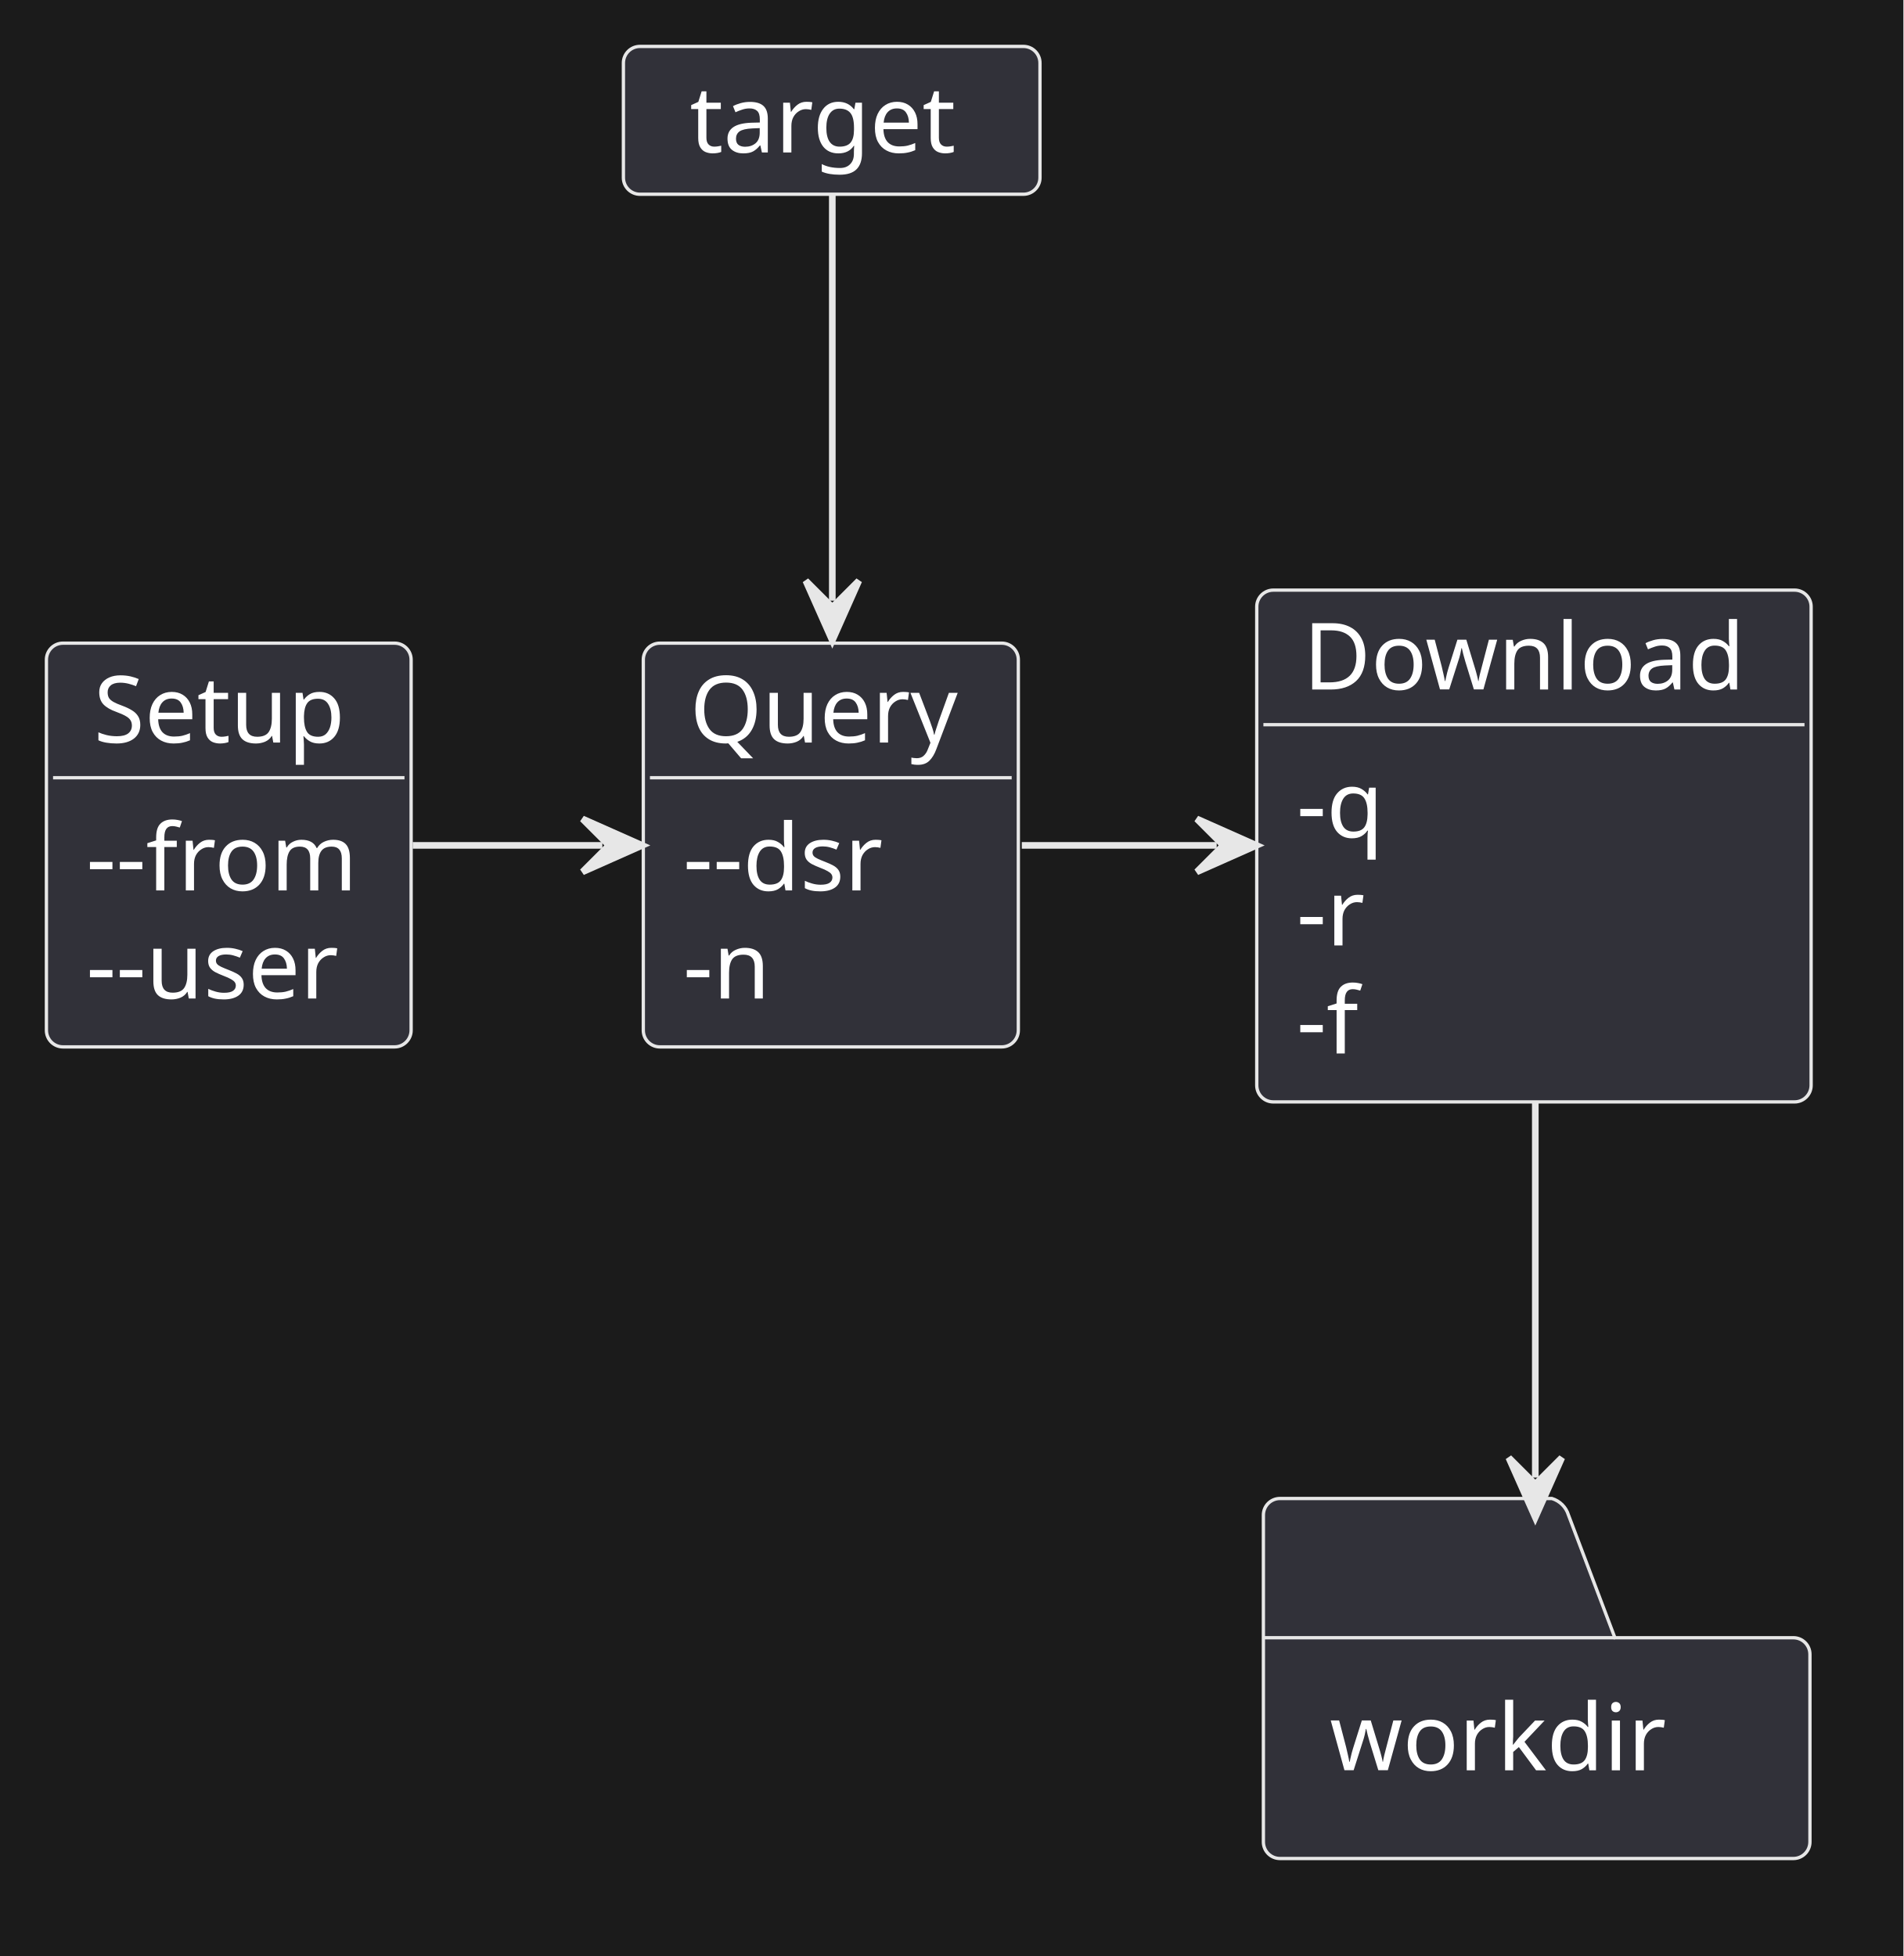
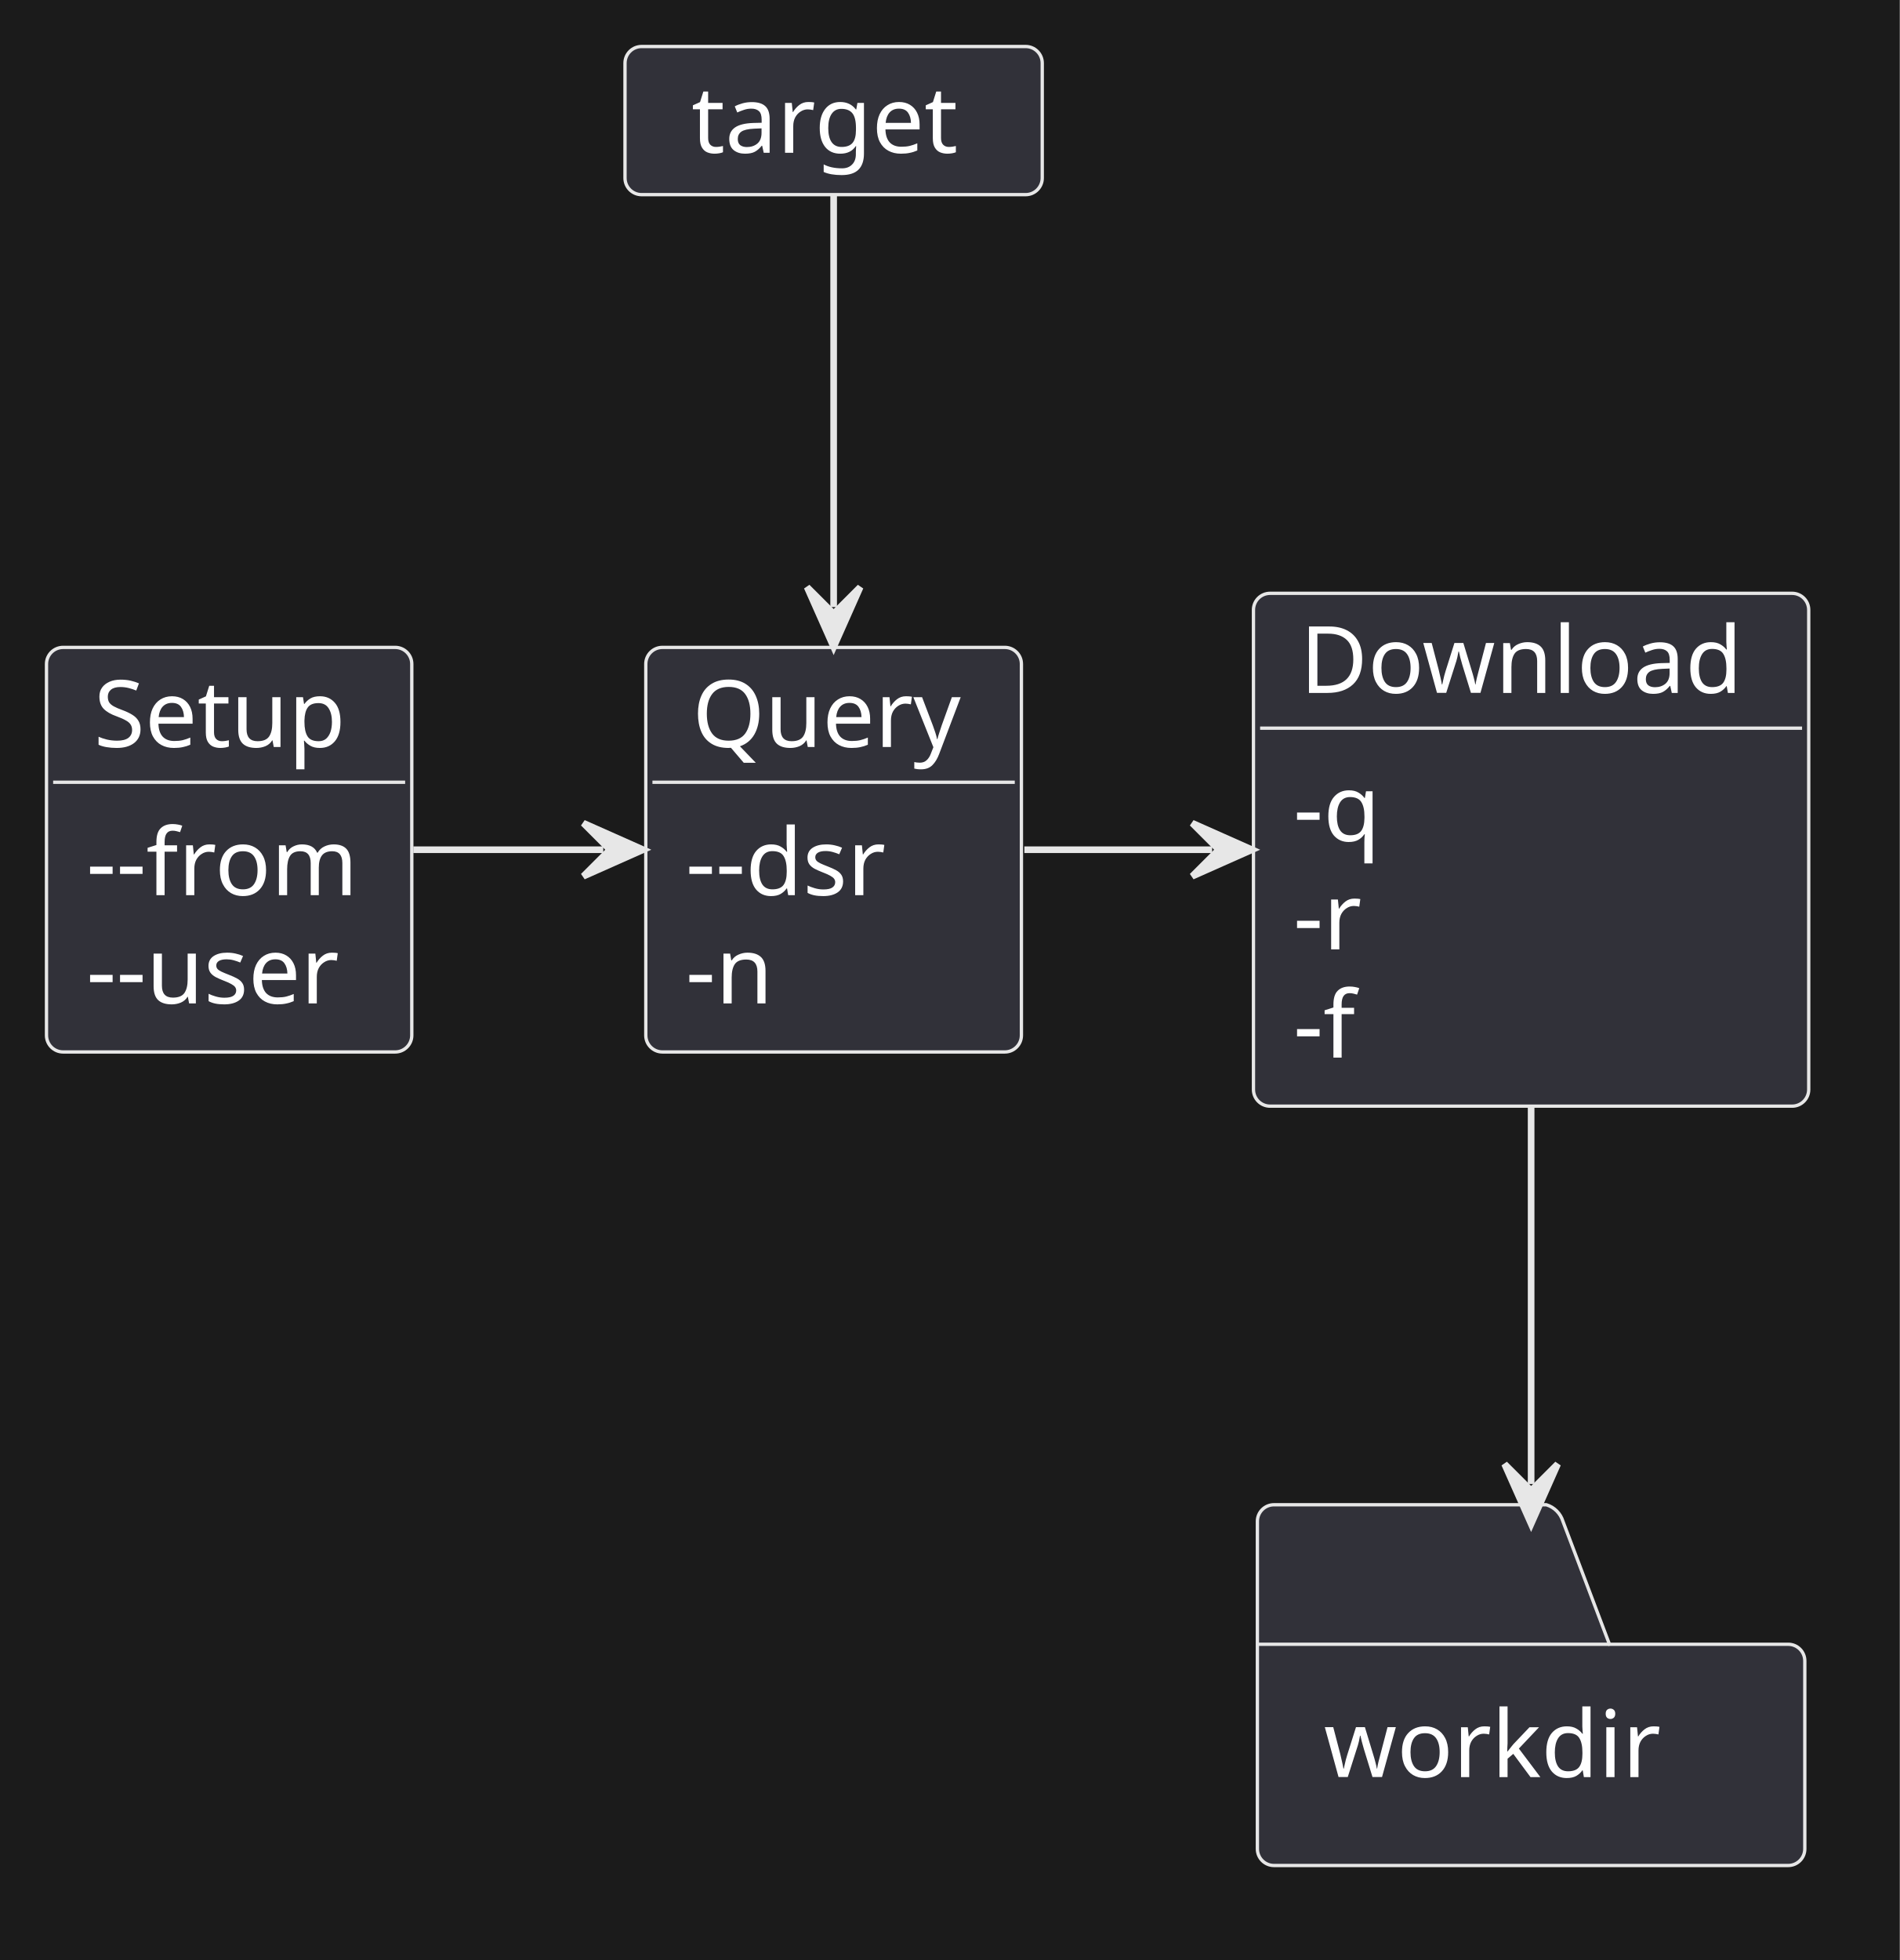
- <svg xmlns="http://www.w3.org/2000/svg" contentStyleType="text/css" data-diagram-type="CLASS" height="295px" preserveAspectRatio="none" style="width:287px;height:295px;background:#1B1B1B;" version="1.1" viewBox="0 0 287 295" width="287px" zoomAndPan="magnify">
+ <svg xmlns="http://www.w3.org/2000/svg" contentStyleType="text/css" data-diagram-type="CLASS" height="295px" preserveAspectRatio="none" style="width:286px;height:295px;background:#1B1B1B;" version="1.1" viewBox="0 0 286 295" width="286px" zoomAndPan="magnify">
  <defs />
  <g>
-     <rect fill="#1B1B1B" height="295" style="stroke:none;stroke-width:1;" width="287" x="0" y="0" />
+     <rect fill="#1B1B1B" height="295" style="stroke:none;stroke-width:1;" width="286" x="0" y="0" />
    <g class="entity" data-qualified-name="target" data-source-line="1" id="ent0002">
-       <rect fill="#313139" height="22.297" rx="2.5" ry="2.5" style="stroke:#E7E7E7;stroke-width:0.5;" width="62.813" x="94" y="7" />
-       <text fill="#FFFFFF" font-family="sans-serif" font-size="14" lengthAdjust="spacing" textLength="42.813" x="104" y="22.995">target</text>
+       <rect fill="#313139" height="22.297" rx="2.5" ry="2.5" style="stroke:#E7E7E7;stroke-width:0.5;" width="62.813" x="94.09" y="7" />
+       <text fill="#FFFFFF" font-family="sans-serif" font-size="14" lengthAdjust="spacing" textLength="42.813" x="104.09" y="22.995">target</text>
    </g>
    <g class="entity" data-qualified-name="workdir" data-source-line="18" id="ent0006">
-       <path d="M193,226 L234,226 A3.75,3.75 0 0 1 236.5,228.5 L243.5,247 L270.411,247 A2.5,2.5 0 0 1 272.911,249.5 L272.911,277.797 A2.5,2.5 0 0 1 270.411,280.297 L193,280.297 A2.5,2.5 0 0 1 190.5,277.797 L190.5,228.5 A2.5,2.5 0 0 1 193,226" fill="#313139" style="stroke:#E7E7E7;stroke-width:0.5;" />
-       <line style="stroke:#E7E7E7;stroke-width:0.5;" x1="190.5" x2="243.5" y1="247" y2="247" />
-       <text fill="#FFFFFF" font-family="sans-serif" font-size="14" lengthAdjust="spacing" textLength="52.411" x="200.5" y="266.995">workdir</text>
+       <path d="M191.79,226.48 L232.79,226.48 A3.75,3.75 0 0 1 235.29,228.98 L242.29,247.48 L269.201,247.48 A2.5,2.5 0 0 1 271.701,249.98 L271.701,278.277 A2.5,2.5 0 0 1 269.201,280.777 L191.79,280.777 A2.5,2.5 0 0 1 189.29,278.277 L189.29,228.98 A2.5,2.5 0 0 1 191.79,226.48" fill="#313139" style="stroke:#E7E7E7;stroke-width:0.5;" />
+       <line style="stroke:#E7E7E7;stroke-width:0.5;" x1="189.29" x2="242.29" y1="247.48" y2="247.48" />
+       <text fill="#FFFFFF" font-family="sans-serif" font-size="14" lengthAdjust="spacing" textLength="52.411" x="199.29" y="267.475">workdir</text>
    </g>
    <g class="entity" data-qualified-name="Setup" data-source-line="4" id="ent0003">
-       <rect fill="#313139" height="60.891" rx="2.5" ry="2.5" style="stroke:#E7E7E7;stroke-width:0.5;" width="54.991" x="7" y="97" />
-       <text fill="#FFFFFF" font-family="sans-serif" font-size="14" lengthAdjust="spacing" textLength="40.749" x="14.121" y="111.995">Setup</text>
-       <line style="stroke:#E7E7E7;stroke-width:0.5;" x1="8" x2="60.991" y1="117.297" y2="117.297" />
-       <text fill="#FFFFFF" font-family="sans-serif" font-size="14" lengthAdjust="spacing" textLength="42.991" x="13" y="134.292">--from</text>
-       <text fill="#FFFFFF" font-family="sans-serif" font-size="14" lengthAdjust="spacing" textLength="40.64" x="13" y="150.589">--user</text>
+       <rect fill="#313139" height="60.891" rx="2.5" ry="2.5" style="stroke:#E7E7E7;stroke-width:0.5;" width="54.991" x="7" y="97.44" />
+       <text fill="#FFFFFF" font-family="sans-serif" font-size="14" lengthAdjust="spacing" textLength="40.749" x="14.121" y="112.435">Setup</text>
+       <line style="stroke:#E7E7E7;stroke-width:0.5;" x1="8" x2="60.991" y1="117.737" y2="117.737" />
+       <text fill="#FFFFFF" font-family="sans-serif" font-size="14" lengthAdjust="spacing" textLength="42.991" x="13" y="134.732">--from</text>
+       <text fill="#FFFFFF" font-family="sans-serif" font-size="14" lengthAdjust="spacing" textLength="40.64" x="13" y="151.029">--user</text>
    </g>
    <g class="entity" data-qualified-name="Query" data-source-line="8" id="ent0004">
-       <rect fill="#313139" height="60.891" rx="2.5" ry="2.5" style="stroke:#E7E7E7;stroke-width:0.5;" width="56.547" x="97" y="97" />
-       <text fill="#FFFFFF" font-family="sans-serif" font-size="14" lengthAdjust="spacing" textLength="42.547" x="104" y="111.995">Query</text>
-       <line style="stroke:#E7E7E7;stroke-width:0.5;" x1="98" x2="152.547" y1="117.297" y2="117.297" />
-       <text fill="#FFFFFF" font-family="sans-serif" font-size="14" lengthAdjust="spacing" textLength="32.04" x="103" y="134.292">--dsr</text>
-       <text fill="#FFFFFF" font-family="sans-serif" font-size="14" lengthAdjust="spacing" textLength="13.925" x="103" y="150.589">-n</text>
+       <rect fill="#313139" height="60.891" rx="2.5" ry="2.5" style="stroke:#E7E7E7;stroke-width:0.5;" width="56.547" x="97.22" y="97.44" />
+       <text fill="#FFFFFF" font-family="sans-serif" font-size="14" lengthAdjust="spacing" textLength="42.547" x="104.22" y="112.435">Query</text>
+       <line style="stroke:#E7E7E7;stroke-width:0.5;" x1="98.22" x2="152.767" y1="117.737" y2="117.737" />
+       <text fill="#FFFFFF" font-family="sans-serif" font-size="14" lengthAdjust="spacing" textLength="32.04" x="103.22" y="134.732">--dsr</text>
+       <text fill="#FFFFFF" font-family="sans-serif" font-size="14" lengthAdjust="spacing" textLength="13.925" x="103.22" y="151.029">-n</text>
    </g>
    <g class="entity" data-qualified-name="Download" data-source-line="12" id="ent0005">
-       <rect fill="#313139" height="77.188" rx="2.5" ry="2.5" style="stroke:#E7E7E7;stroke-width:0.5;" width="83.59" x="189.5" y="89" />
-       <text fill="#FFFFFF" font-family="sans-serif" font-size="14" lengthAdjust="spacing" textLength="69.59" x="196.5" y="103.995">Download</text>
-       <line style="stroke:#E7E7E7;stroke-width:0.5;" x1="190.5" x2="272.09" y1="109.297" y2="109.297" />
-       <text fill="#FFFFFF" font-family="sans-serif" font-size="14" lengthAdjust="spacing" textLength="13.938" x="195.5" y="126.292">-q</text>
-       <text fill="#FFFFFF" font-family="sans-serif" font-size="14" lengthAdjust="spacing" textLength="10.808" x="195.5" y="142.589">-r</text>
-       <text fill="#FFFFFF" font-family="sans-serif" font-size="14" lengthAdjust="spacing" textLength="9.98" x="195.5" y="158.886">-f</text>
+       <rect fill="#313139" height="77.188" rx="2.5" ry="2.5" style="stroke:#E7E7E7;stroke-width:0.5;" width="83.59" x="188.7" y="89.3" />
+       <text fill="#FFFFFF" font-family="sans-serif" font-size="14" lengthAdjust="spacing" textLength="69.59" x="195.7" y="104.295">Download</text>
+       <line style="stroke:#E7E7E7;stroke-width:0.5;" x1="189.7" x2="271.29" y1="109.597" y2="109.597" />
+       <text fill="#FFFFFF" font-family="sans-serif" font-size="14" lengthAdjust="spacing" textLength="13.938" x="194.7" y="126.592">-q</text>
+       <text fill="#FFFFFF" font-family="sans-serif" font-size="14" lengthAdjust="spacing" textLength="10.808" x="194.7" y="142.889">-r</text>
+       <text fill="#FFFFFF" font-family="sans-serif" font-size="14" lengthAdjust="spacing" textLength="9.98" x="194.7" y="159.186">-f</text>
    </g>
    <g class="link" data-entity-1="ent0003" data-entity-2="ent0004" data-link-type="dependency" data-source-line="21" id="lnk7">
-       <path codeLine="21" d="M62.23,127.5 C73.76,127.5 79.3,127.5 90.83,127.5" fill="none" id="Setup-to-Query" style="stroke:#E7E7E7;stroke-width:1;" />
-       <polygon fill="#E7E7E7" points="96.83,127.5,87.83,123.5,91.83,127.5,87.83,131.5,96.83,127.5" style="stroke:#E7E7E7;stroke-width:1;" />
+       <path codeLine="21" d="M62.22,127.89 C73.76,127.89 79.29,127.89 90.82,127.89" fill="none" id="Setup-to-Query" style="stroke:#E7E7E7;stroke-width:1;" />
+       <polygon fill="#E7E7E7" points="96.82,127.89,87.82,123.89,91.82,127.89,87.82,131.89,96.82,127.89" style="stroke:#E7E7E7;stroke-width:1;" />
    </g>
    <g class="link" data-entity-1="ent0002" data-entity-2="ent0004" data-link-type="dependency" data-source-line="22" id="lnk8">
-       <path codeLine="22" d="M125.5,29.31 C125.5,44.65 125.5,68.11 125.5,90.59" fill="none" id="target-to-Query" style="stroke:#E7E7E7;stroke-width:1;" />
-       <polygon fill="#E7E7E7" points="125.5,96.59,129.5,87.59,125.5,91.59,121.5,87.59,125.5,96.59" style="stroke:#E7E7E7;stroke-width:1;" />
+       <path codeLine="22" d="M125.5,29.48 C125.5,44.96 125.5,68.78 125.5,91.37" fill="none" id="target-to-Query" style="stroke:#E7E7E7;stroke-width:1;" />
+       <polygon fill="#E7E7E7" points="125.5,97.37,129.5,88.37,125.5,92.37,121.5,88.37,125.5,97.37" style="stroke:#E7E7E7;stroke-width:1;" />
    </g>
    <g class="link" data-entity-1="ent0004" data-entity-2="ent0005" data-link-type="dependency" data-source-line="23" id="lnk9">
-       <path codeLine="23" d="M154.07,127.5 C165.87,127.5 171.66,127.5 183.46,127.5" fill="none" id="Query-to-Download" style="stroke:#E7E7E7;stroke-width:1;" />
-       <polygon fill="#E7E7E7" points="189.46,127.5,180.46,123.5,184.46,127.5,180.46,131.5,189.46,127.5" style="stroke:#E7E7E7;stroke-width:1;" />
+       <path codeLine="23" d="M154.21,127.89 C165.63,127.89 171.05,127.89 182.48,127.89" fill="none" id="Query-to-Download" style="stroke:#E7E7E7;stroke-width:1;" />
+       <polygon fill="#E7E7E7" points="188.48,127.89,179.48,123.89,183.48,127.89,179.48,131.89,188.48,127.89" style="stroke:#E7E7E7;stroke-width:1;" />
    </g>
    <g class="link" data-entity-1="ent0005" data-entity-2="ent0006" data-link-type="dependency" data-source-line="24" id="lnk10">
-       <path codeLine="24" d="M231.5,166.23 C231.5,185.52 231.5,205.52 231.5,222.85" fill="none" id="Download-to-workdir" style="stroke:#E7E7E7;stroke-width:1;" />
-       <polygon fill="#E7E7E7" points="231.5,228.85,235.5,219.85,231.5,223.85,227.5,219.85,231.5,228.85" style="stroke:#E7E7E7;stroke-width:1;" />
+       <path codeLine="24" d="M230.5,166.69 C230.5,185.88 230.5,206.045 230.5,223.355" fill="none" id="Download-to-workdir" style="stroke:#E7E7E7;stroke-width:1;" />
+       <polygon fill="#E7E7E7" points="230.5,229.355,234.5,220.355,230.5,224.355,226.5,220.355,230.5,229.355" style="stroke:#E7E7E7;stroke-width:1;" />
    </g>
  </g>
</svg>
